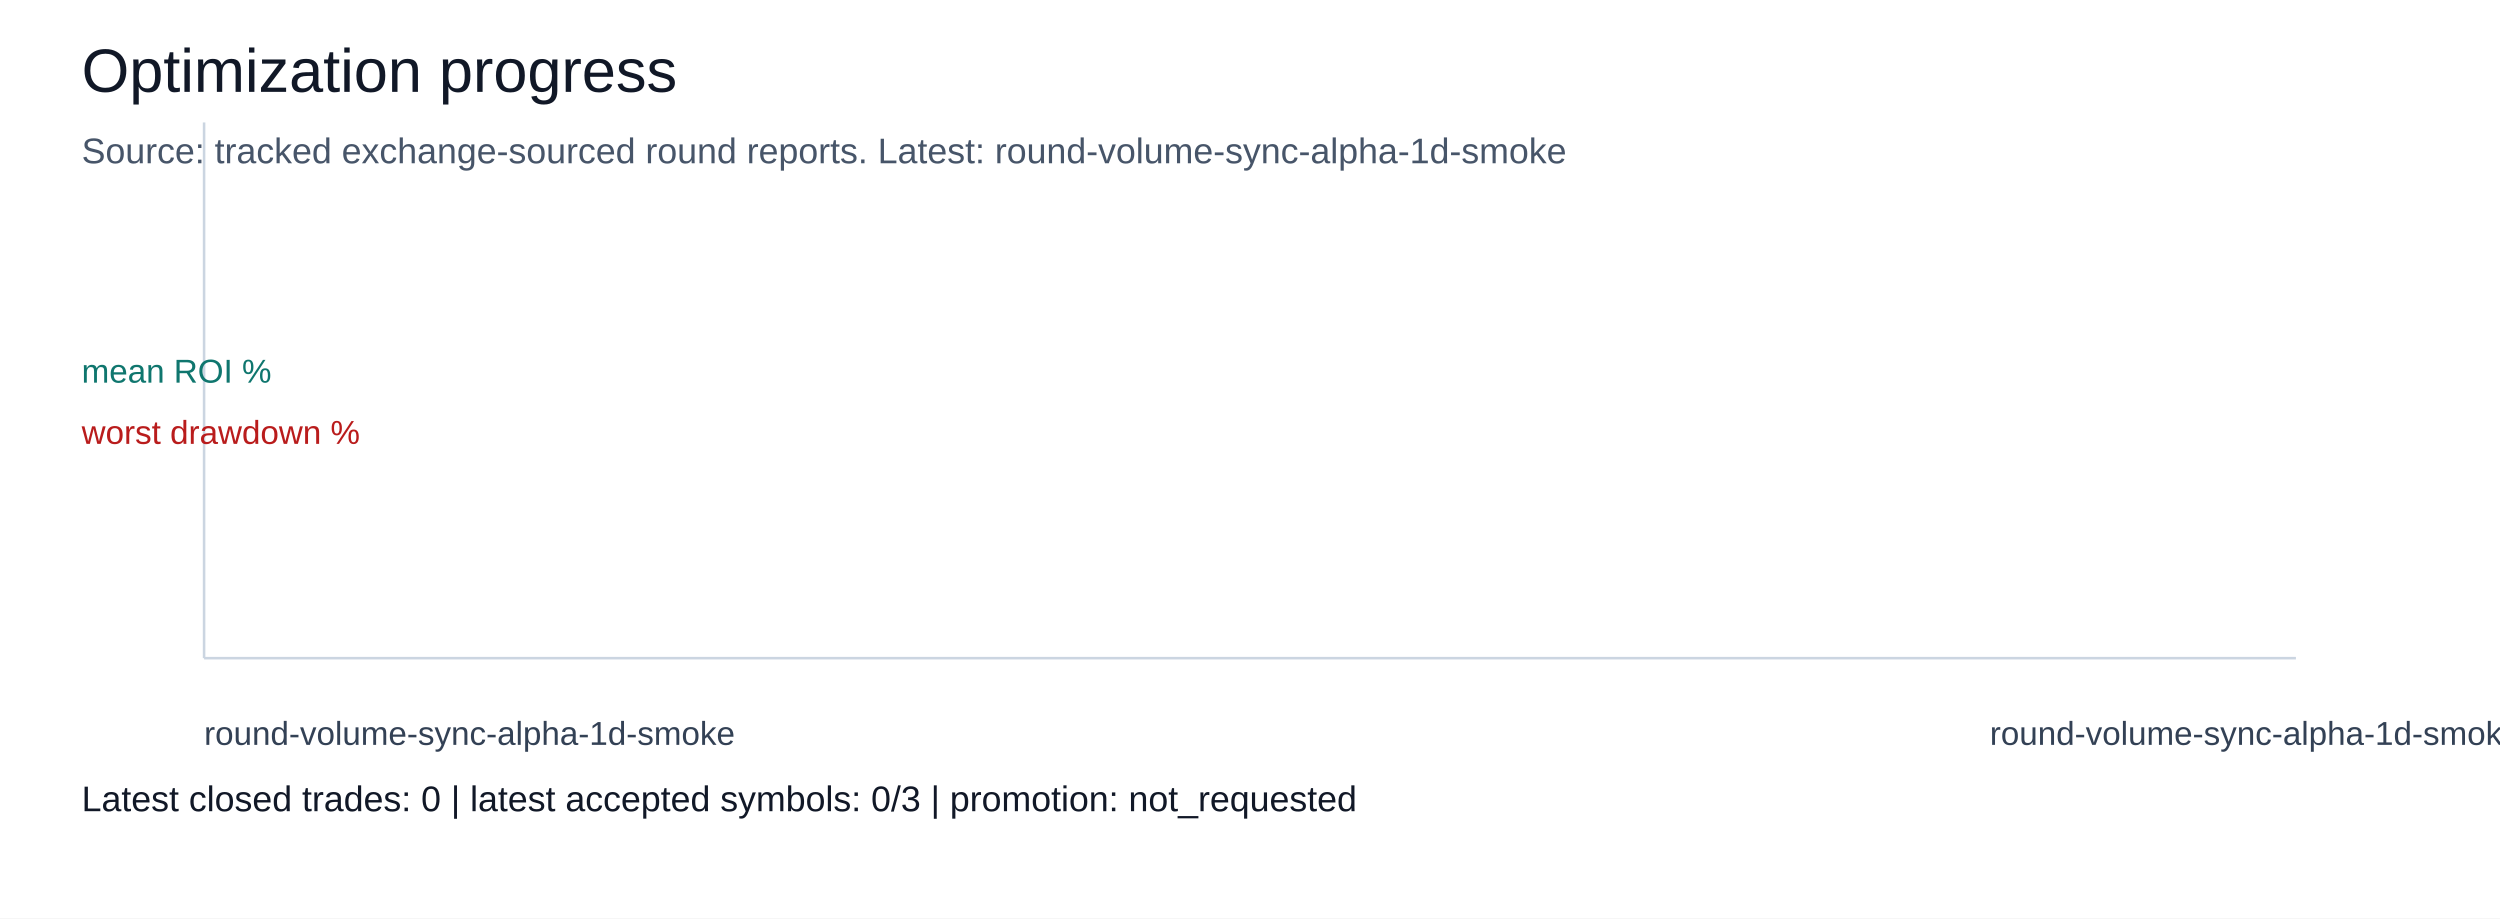
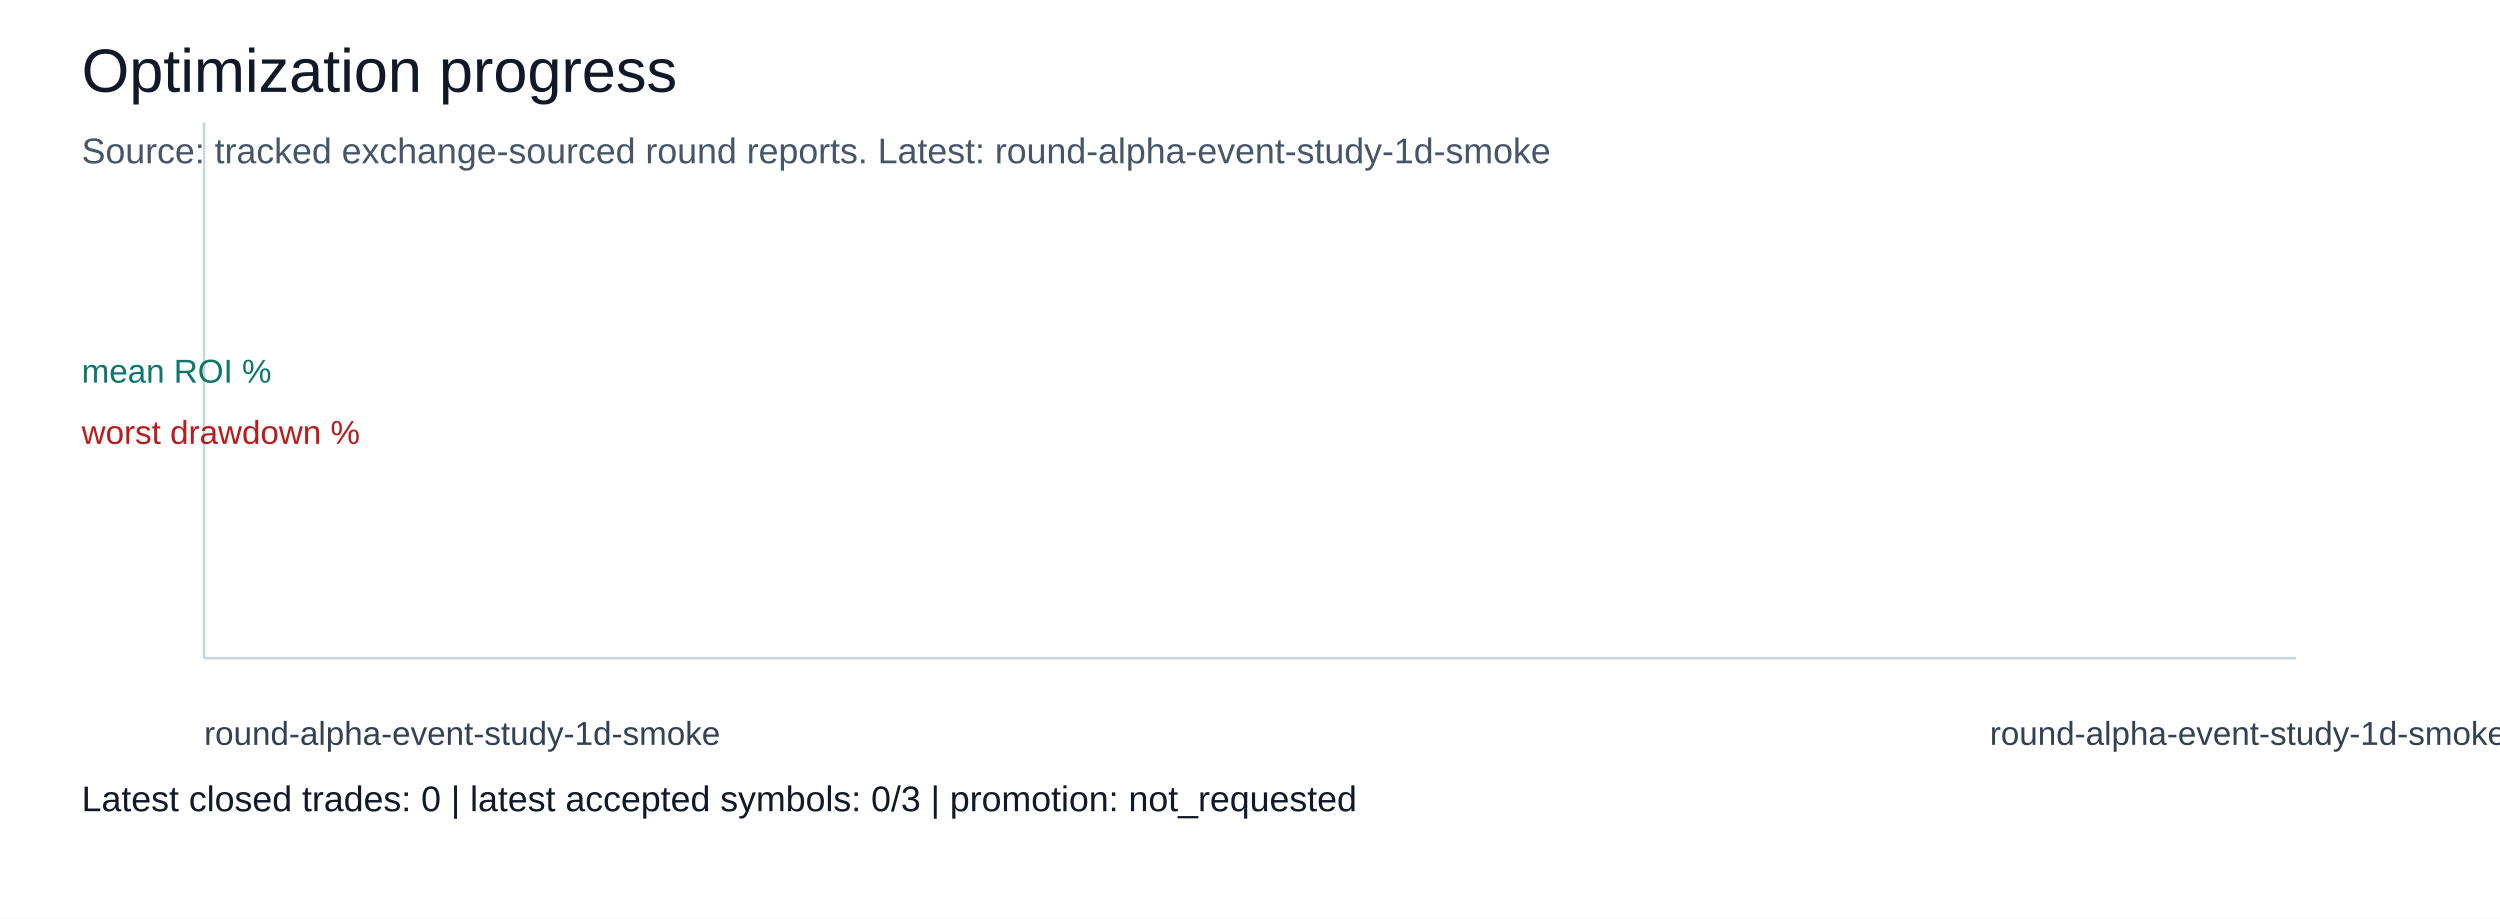
<svg xmlns="http://www.w3.org/2000/svg" width="980" height="360" viewBox="0 0 980 360">
  <rect width="980" height="360" fill="#ffffff" />
  <text x="32" y="36" font-family="Segoe UI, Arial, sans-serif" font-size="24" fill="#111827">Optimization progress</text>
-   <text x="32" y="64" font-family="Segoe UI, Arial, sans-serif" font-size="14" fill="#475569">Source: tracked exchange-sourced round reports. Latest: round-volume-sync-alpha-1d-smoke</text>
+   <text x="32" y="64" font-family="Segoe UI, Arial, sans-serif" font-size="14" fill="#475569">Source: tracked exchange-sourced round reports. Latest: round-alpha-event-study-1d-smoke</text>
  <line x1="80" y1="48" x2="80" y2="258" stroke="#cbd5e1" />
  <line x1="80" y1="258" x2="900" y2="258" stroke="#cbd5e1" />
  <polyline points="80.00,258.00" fill="none" stroke="#0f766e" stroke-width="3" />
  <polyline points="80.00,258.00" fill="none" stroke="#b91c1c" stroke-width="3" stroke-dasharray="8 5" />
  <text x="32" y="150" font-family="Segoe UI, Arial, sans-serif" font-size="13" fill="#0f766e">mean ROI %</text>
  <text x="32" y="174" font-family="Segoe UI, Arial, sans-serif" font-size="13" fill="#b91c1c">worst drawdown %</text>
-   <text x="80" y="292" font-family="Segoe UI, Arial, sans-serif" font-size="13" fill="#334155">round-volume-sync-alpha-1d-smoke</text>
-   <text x="780" y="292" font-family="Segoe UI, Arial, sans-serif" font-size="13" fill="#334155">round-volume-sync-alpha-1d-smoke</text>
+   <text x="80" y="292" font-family="Segoe UI, Arial, sans-serif" font-size="13" fill="#334155">round-alpha-event-study-1d-smoke</text>
+   <text x="780" y="292" font-family="Segoe UI, Arial, sans-serif" font-size="13" fill="#334155">round-alpha-event-study-1d-smoke</text>
  <text x="32" y="318" font-family="Segoe UI, Arial, sans-serif" font-size="14" fill="#111827">Latest closed trades: 0 | latest accepted symbols: 0/3 | promotion: not_requested</text>
</svg>
